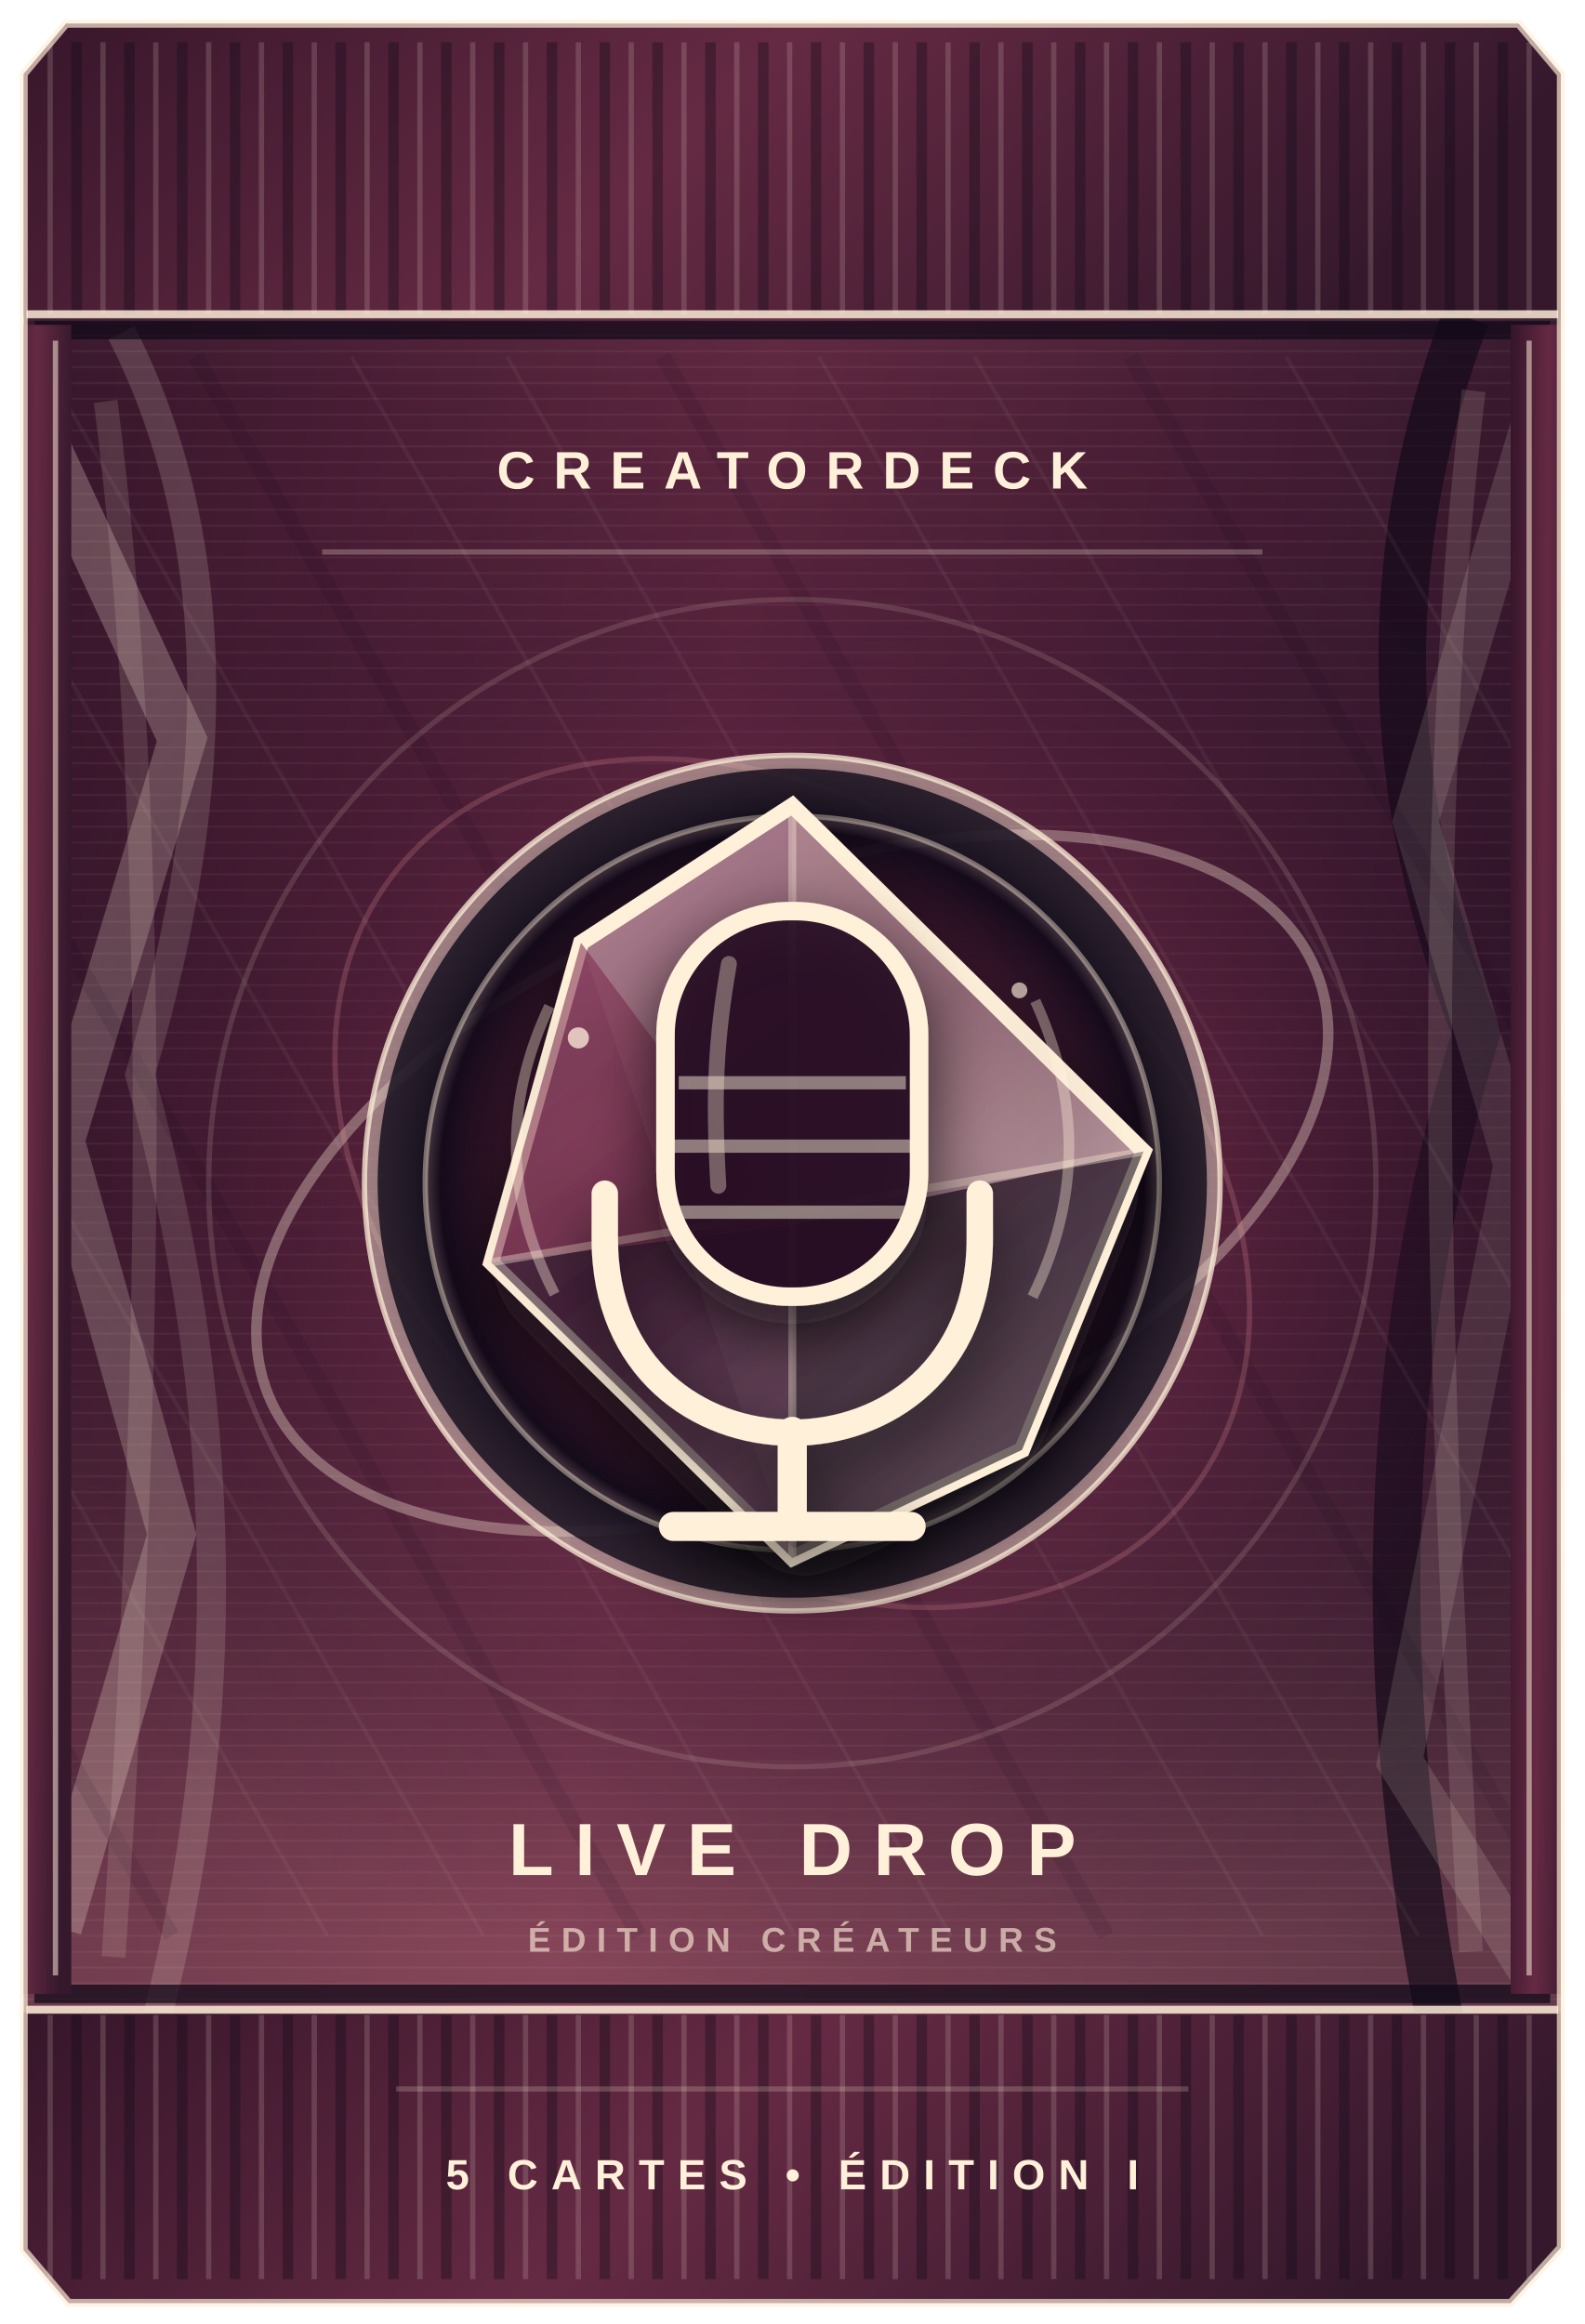
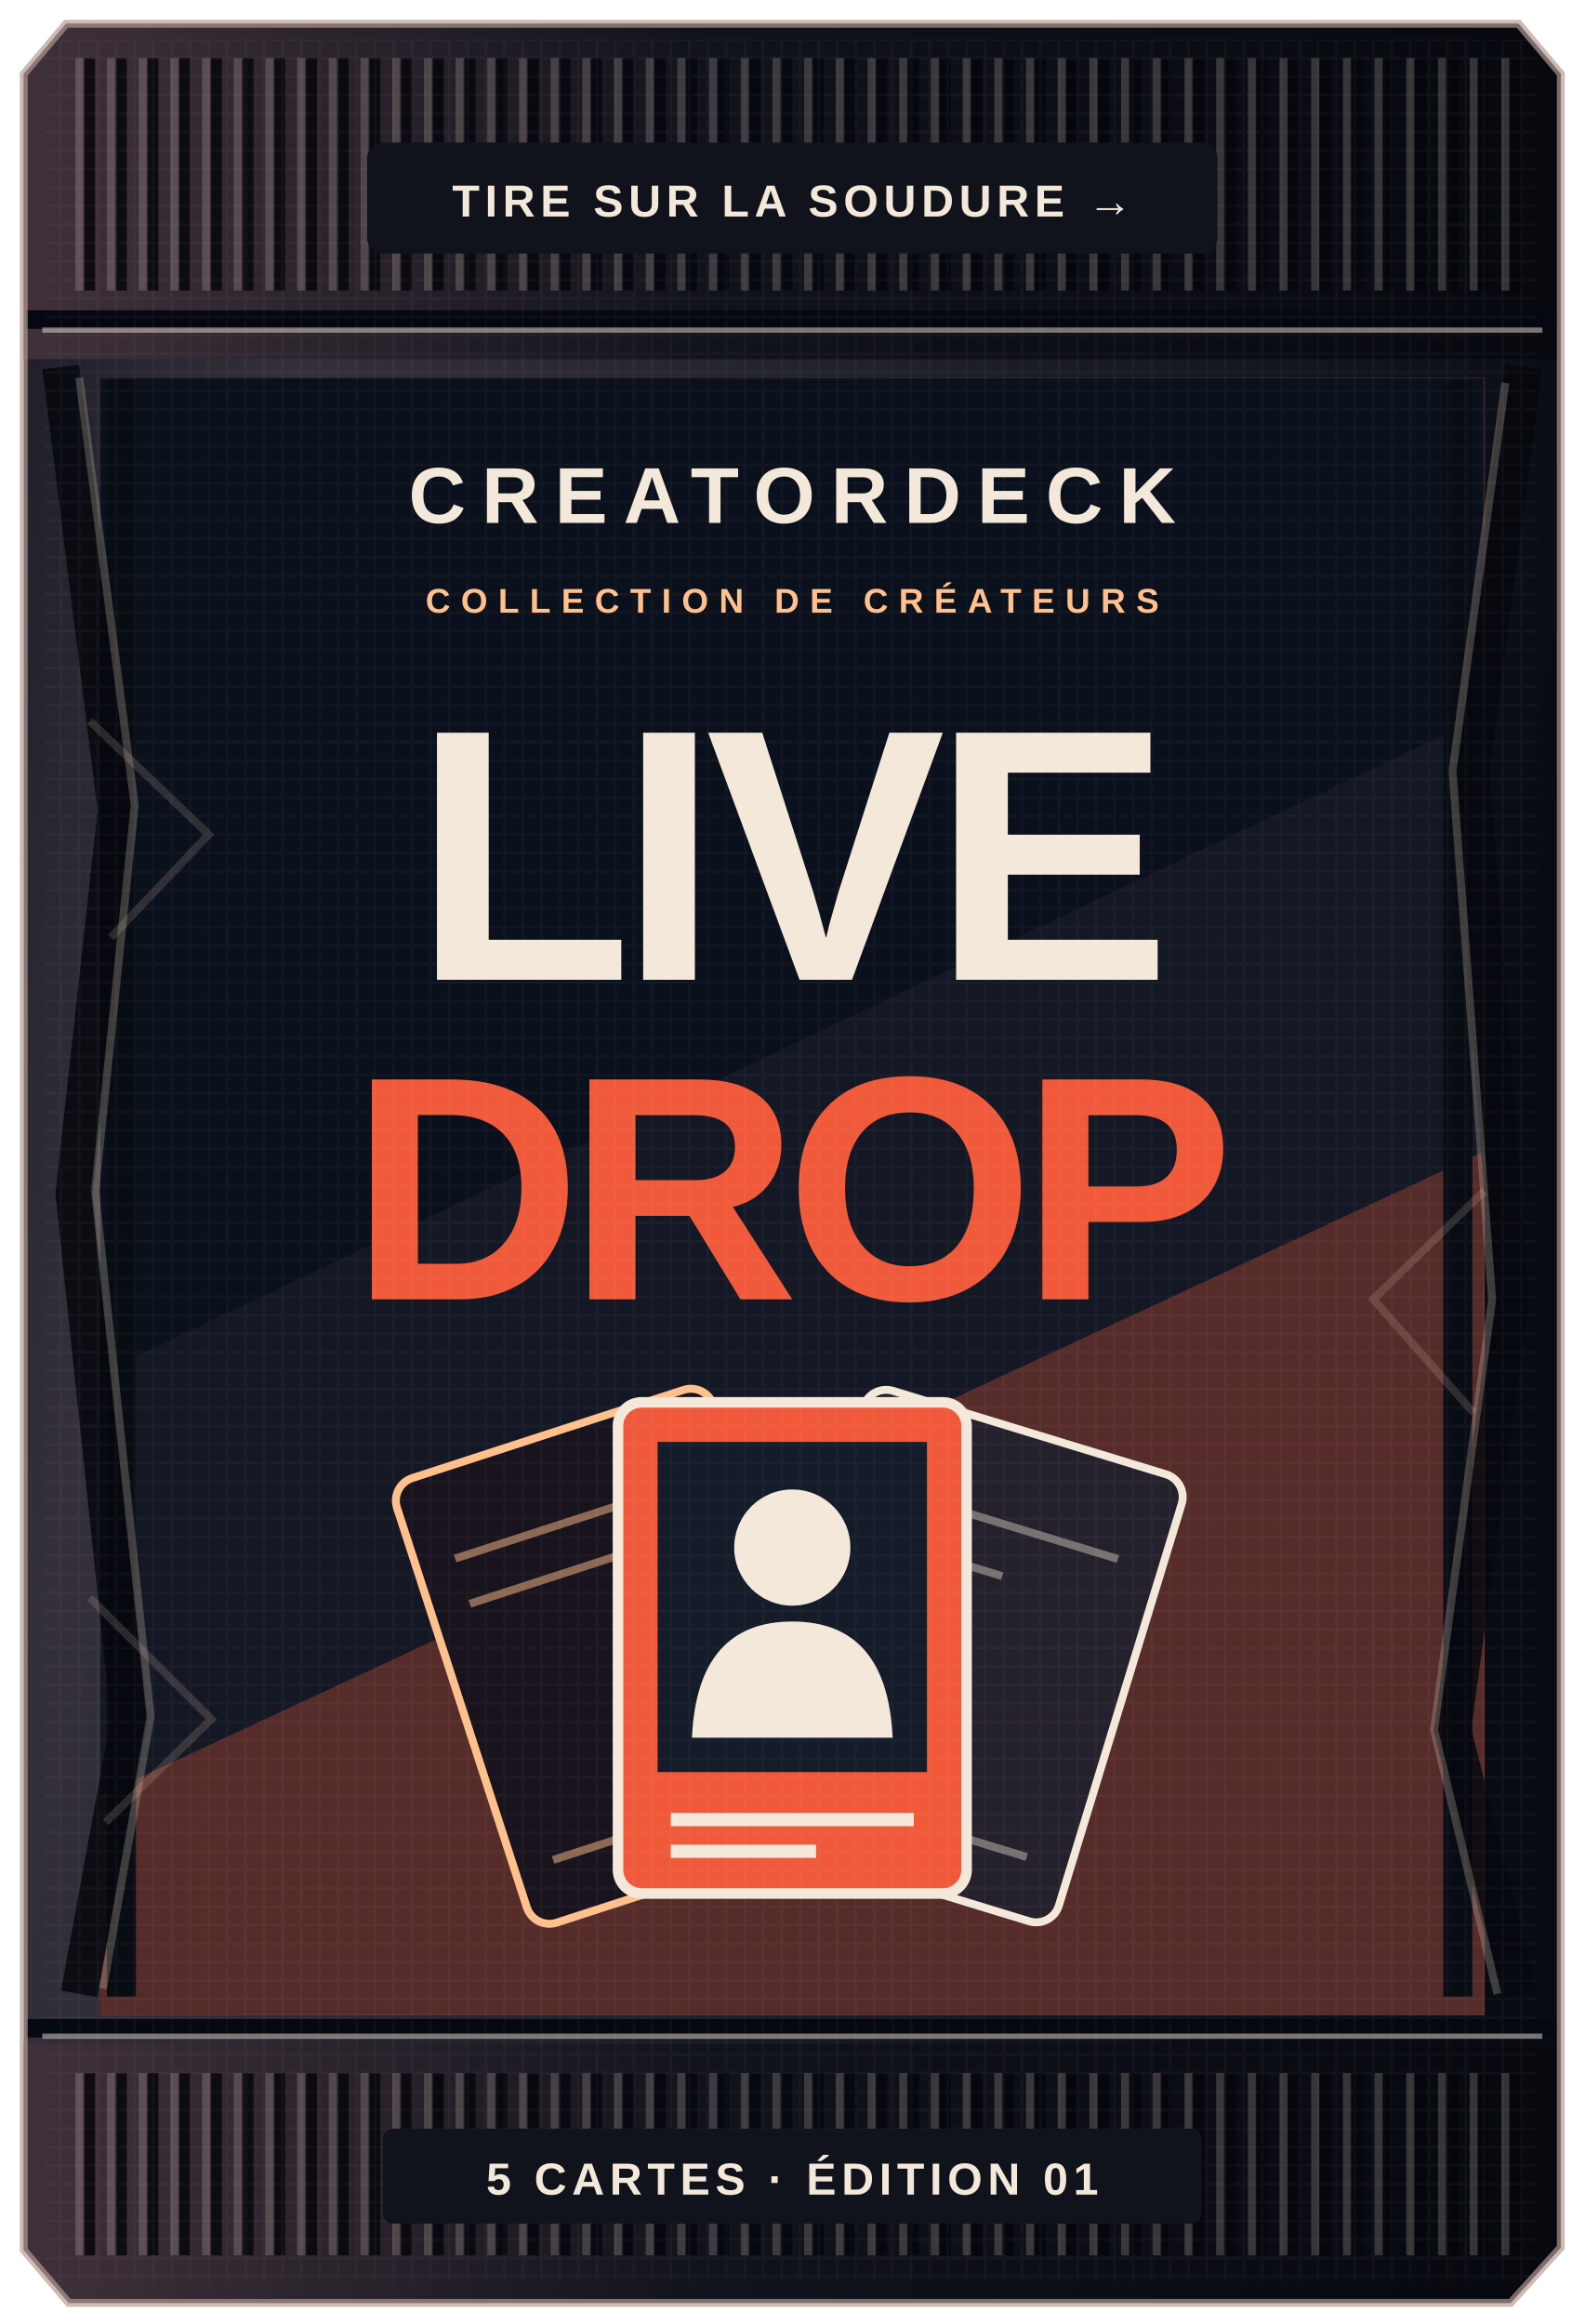
<svg xmlns="http://www.w3.org/2000/svg" width="600" height="880" viewBox="0 0 600 880">
  <defs>
-     <clipPath id="foil">
+     <clipPath id="pouch">
      <path d="M25 9H575L591 28V851L572 872H26L9 852V28Z" />
    </clipPath>
-     <linearGradient id="laminate" x2="1" y2=".2">
-       <stop offset="0.0" stop-color="#341529" />
-       <stop offset="0.5" stop-color="#652a43" />
-       <stop offset="1.0" stop-color="#35182c" />
+     <linearGradient id="paper" x1="0" y1="0" x2="1" y2=".3">
+       <stop stop-color="#181922" />
+       <stop offset=".22" stop-color="#34303a" />
+       <stop offset=".72" stop-color="#161921" />
+       <stop offset="1" stop-color="#070b13" />
    </linearGradient>
-     <linearGradient id="vertical" x2="0" y2="1">
-       <stop stop-color="#fff0da" stop-opacity=".08" />
-       <stop offset=".17" stop-color="#250b25" stop-opacity=".12" />
-       <stop offset=".51" stop-color="#100918" stop-opacity=".1" />
-       <stop offset=".83" stop-color="#ef9a9f" stop-opacity=".24" />
-       <stop offset="1" stop-color="#100918" stop-opacity=".7" />
+     <linearGradient id="edge">
+       <stop stop-color="#42323b" />
+       <stop offset=".45" stop-color="#10131c" />
+       <stop offset="1" stop-color="#06080e" />
    </linearGradient>
-     <radialGradient id="core">
-       <stop stop-color="#ef9a9f" stop-opacity=".16" />
-       <stop offset=".32" stop-color="#7b294b" stop-opacity=".42" />
-       <stop offset=".76" stop-color="#250b25" stop-opacity=".12" />
-       <stop offset="1" stop-color="#100918" stop-opacity="0" />
-     </radialGradient>
-     <radialGradient id="bezel">
-       <stop stop-color="#fff0da" stop-opacity=".35" />
-       <stop offset=".35" stop-color="#7b294b" stop-opacity=".7" />
-       <stop offset=".82" stop-color="#100918" stop-opacity=".94" />
-       <stop offset="1" stop-color="#fff0da" stop-opacity=".45" />
-     </radialGradient>
-     <linearGradient id="metal" x2=".7" y2="1">
-       <stop offset="0.0" stop-color="#b58296" />
-       <stop offset="0.5" stop-color="#704158" />
-       <stop offset="1.0" stop-color="#c4a2ad" />
-     </linearGradient>
-     <linearGradient id="weld" x2="1" y2=".2">
-       <stop offset="0.0" stop-color="#341529" />
-       <stop offset="0.5" stop-color="#652a43" />
-       <stop offset="1.0" stop-color="#35182c" />
-     </linearGradient>
-     <linearGradient id="side" x2="1" y2=".2">
-       <stop offset="0.0" stop-color="#341529" />
-       <stop offset="0.5" stop-color="#652a43" />
-       <stop offset="1.0" stop-color="#35182c" />
-     </linearGradient>
-     <pattern id="brushed" width="4" height="12" patternUnits="userSpaceOnUse">
-       <path d="M0 1H4 M0 7H4" stroke="#fff0da" stroke-opacity=".055" stroke-width=".7" />
+     <pattern id="grain" width="7" height="7" patternUnits="userSpaceOnUse">
+       <path d="M0 1h7 M2 0v7" stroke="#eadfd3" stroke-opacity=".035" stroke-width="1" />
    </pattern>
-     <filter id="emboss" x="-25%" y="-25%" width="150%" height="150%">
-       <feDropShadow dx="0" dy="9" stdDeviation="12" flood-color="#100918" flood-opacity=".75" />
-     </filter>
  </defs>
-   <g clip-path="url(#foil)">
-     <path d="M0 0H600V880H0Z" fill="url(#laminate)" />
-     <path d="M0 0H600V880H0Z" fill="url(#vertical)" />
-     <rect y="115" width="600" height="650" fill="url(#brushed)" />
-     <path d="M46 126Q103 238 53 407Q104 592 59 766" stroke="#fff0da" stroke-width="11" stroke-opacity=".16" fill="none" />
-     <path d="M555 120Q505 254 559 391Q506 566 546 769" stroke="#100918" stroke-width="18" stroke-opacity=".65" fill="none" />
-     <path d="M18 170L69 280L23 432L65 581L22 730" fill="none" stroke="#fff0da" stroke-opacity=".24" stroke-width="18" />
-     <path d="M582 156L536 311L574 441L530 667L582 750" fill="none" stroke="#fff0da" stroke-opacity=".14" stroke-width="17" />
-     <path d="M-50 148L700 148L595 757L0 757Z" fill="url(#core)" />
-     <path d="M-280 135l345 598" stroke="#100918" stroke-opacity="0.1" stroke-width="6" />
-     <path d="M-221 135l345 598" stroke="#fff0da" stroke-opacity="0.046" stroke-width="1.5" />
-     <path d="M-162 135l345 598" stroke="#fff0da" stroke-opacity="0.046" stroke-width="1.5" />
-     <path d="M-103 135l345 598" stroke="#100918" stroke-opacity="0.1" stroke-width="6" />
-     <path d="M-44 135l345 598" stroke="#fff0da" stroke-opacity="0.046" stroke-width="1.5" />
-     <path d="M15 135l345 598" stroke="#fff0da" stroke-opacity="0.046" stroke-width="1.5" />
-     <path d="M74 135l345 598" stroke="#100918" stroke-opacity="0.1" stroke-width="6" />
-     <path d="M133 135l345 598" stroke="#fff0da" stroke-opacity="0.046" stroke-width="1.5" />
-     <path d="M192 135l345 598" stroke="#fff0da" stroke-opacity="0.046" stroke-width="1.5" />
-     <path d="M251 135l345 598" stroke="#100918" stroke-opacity="0.1" stroke-width="6" />
-     <path d="M310 135l345 598" stroke="#fff0da" stroke-opacity="0.046" stroke-width="1.5" />
-     <path d="M369 135l345 598" stroke="#fff0da" stroke-opacity="0.046" stroke-width="1.5" />
-     <path d="M428 135l345 598" stroke="#100918" stroke-opacity="0.1" stroke-width="6" />
-     <path d="M487 135l345 598" stroke="#fff0da" stroke-opacity="0.046" stroke-width="1.5" />
-     <rect x="0" y="0" width="600" height="120" fill="url(#weld)" />
-     <rect x="0" y="762" width="600" height="118" fill="url(#weld)" />
-     <path d="M19 16v103 M19 763v100" stroke="#fff0da" stroke-opacity="0.16" stroke-width="2" />
-     <path d="M29 16v103 M29 763v100" stroke="#100918" stroke-opacity="0.35" stroke-width="4" />
-     <path d="M39 16v103 M39 763v100" stroke="#fff0da" stroke-opacity="0.16" stroke-width="2" />
-     <path d="M49 16v103 M49 763v100" stroke="#100918" stroke-opacity="0.35" stroke-width="4" />
-     <path d="M59 16v103 M59 763v100" stroke="#fff0da" stroke-opacity="0.16" stroke-width="2" />
-     <path d="M69 16v103 M69 763v100" stroke="#100918" stroke-opacity="0.35" stroke-width="4" />
-     <path d="M79 16v103 M79 763v100" stroke="#fff0da" stroke-opacity="0.16" stroke-width="2" />
-     <path d="M89 16v103 M89 763v100" stroke="#100918" stroke-opacity="0.35" stroke-width="4" />
-     <path d="M99 16v103 M99 763v100" stroke="#fff0da" stroke-opacity="0.16" stroke-width="2" />
-     <path d="M109 16v103 M109 763v100" stroke="#100918" stroke-opacity="0.35" stroke-width="4" />
-     <path d="M119 16v103 M119 763v100" stroke="#fff0da" stroke-opacity="0.16" stroke-width="2" />
-     <path d="M129 16v103 M129 763v100" stroke="#100918" stroke-opacity="0.35" stroke-width="4" />
-     <path d="M139 16v103 M139 763v100" stroke="#fff0da" stroke-opacity="0.16" stroke-width="2" />
-     <path d="M149 16v103 M149 763v100" stroke="#100918" stroke-opacity="0.35" stroke-width="4" />
-     <path d="M159 16v103 M159 763v100" stroke="#fff0da" stroke-opacity="0.16" stroke-width="2" />
-     <path d="M169 16v103 M169 763v100" stroke="#100918" stroke-opacity="0.35" stroke-width="4" />
-     <path d="M179 16v103 M179 763v100" stroke="#fff0da" stroke-opacity="0.16" stroke-width="2" />
-     <path d="M189 16v103 M189 763v100" stroke="#100918" stroke-opacity="0.35" stroke-width="4" />
-     <path d="M199 16v103 M199 763v100" stroke="#fff0da" stroke-opacity="0.16" stroke-width="2" />
-     <path d="M209 16v103 M209 763v100" stroke="#100918" stroke-opacity="0.35" stroke-width="4" />
-     <path d="M219 16v103 M219 763v100" stroke="#fff0da" stroke-opacity="0.16" stroke-width="2" />
-     <path d="M229 16v103 M229 763v100" stroke="#100918" stroke-opacity="0.35" stroke-width="4" />
-     <path d="M239 16v103 M239 763v100" stroke="#fff0da" stroke-opacity="0.16" stroke-width="2" />
-     <path d="M249 16v103 M249 763v100" stroke="#100918" stroke-opacity="0.35" stroke-width="4" />
-     <path d="M259 16v103 M259 763v100" stroke="#fff0da" stroke-opacity="0.16" stroke-width="2" />
-     <path d="M269 16v103 M269 763v100" stroke="#100918" stroke-opacity="0.35" stroke-width="4" />
-     <path d="M279 16v103 M279 763v100" stroke="#fff0da" stroke-opacity="0.16" stroke-width="2" />
-     <path d="M289 16v103 M289 763v100" stroke="#100918" stroke-opacity="0.35" stroke-width="4" />
-     <path d="M299 16v103 M299 763v100" stroke="#fff0da" stroke-opacity="0.16" stroke-width="2" />
-     <path d="M309 16v103 M309 763v100" stroke="#100918" stroke-opacity="0.35" stroke-width="4" />
-     <path d="M319 16v103 M319 763v100" stroke="#fff0da" stroke-opacity="0.16" stroke-width="2" />
-     <path d="M329 16v103 M329 763v100" stroke="#100918" stroke-opacity="0.35" stroke-width="4" />
-     <path d="M339 16v103 M339 763v100" stroke="#fff0da" stroke-opacity="0.16" stroke-width="2" />
-     <path d="M349 16v103 M349 763v100" stroke="#100918" stroke-opacity="0.35" stroke-width="4" />
-     <path d="M359 16v103 M359 763v100" stroke="#fff0da" stroke-opacity="0.16" stroke-width="2" />
-     <path d="M369 16v103 M369 763v100" stroke="#100918" stroke-opacity="0.35" stroke-width="4" />
-     <path d="M379 16v103 M379 763v100" stroke="#fff0da" stroke-opacity="0.16" stroke-width="2" />
-     <path d="M389 16v103 M389 763v100" stroke="#100918" stroke-opacity="0.35" stroke-width="4" />
-     <path d="M399 16v103 M399 763v100" stroke="#fff0da" stroke-opacity="0.16" stroke-width="2" />
-     <path d="M409 16v103 M409 763v100" stroke="#100918" stroke-opacity="0.35" stroke-width="4" />
-     <path d="M419 16v103 M419 763v100" stroke="#fff0da" stroke-opacity="0.16" stroke-width="2" />
-     <path d="M429 16v103 M429 763v100" stroke="#100918" stroke-opacity="0.35" stroke-width="4" />
-     <path d="M439 16v103 M439 763v100" stroke="#fff0da" stroke-opacity="0.16" stroke-width="2" />
-     <path d="M449 16v103 M449 763v100" stroke="#100918" stroke-opacity="0.35" stroke-width="4" />
-     <path d="M459 16v103 M459 763v100" stroke="#fff0da" stroke-opacity="0.16" stroke-width="2" />
-     <path d="M469 16v103 M469 763v100" stroke="#100918" stroke-opacity="0.35" stroke-width="4" />
-     <path d="M479 16v103 M479 763v100" stroke="#fff0da" stroke-opacity="0.16" stroke-width="2" />
-     <path d="M489 16v103 M489 763v100" stroke="#100918" stroke-opacity="0.35" stroke-width="4" />
-     <path d="M499 16v103 M499 763v100" stroke="#fff0da" stroke-opacity="0.16" stroke-width="2" />
-     <path d="M509 16v103 M509 763v100" stroke="#100918" stroke-opacity="0.35" stroke-width="4" />
-     <path d="M519 16v103 M519 763v100" stroke="#fff0da" stroke-opacity="0.16" stroke-width="2" />
-     <path d="M529 16v103 M529 763v100" stroke="#100918" stroke-opacity="0.35" stroke-width="4" />
-     <path d="M539 16v103 M539 763v100" stroke="#fff0da" stroke-opacity="0.16" stroke-width="2" />
-     <path d="M549 16v103 M549 763v100" stroke="#100918" stroke-opacity="0.35" stroke-width="4" />
-     <path d="M559 16v103 M559 763v100" stroke="#fff0da" stroke-opacity="0.16" stroke-width="2" />
-     <path d="M569 16v103 M569 763v100" stroke="#100918" stroke-opacity="0.35" stroke-width="4" />
-     <path d="M579 16v103 M579 763v100" stroke="#fff0da" stroke-opacity="0.16" stroke-width="2" />
-     <path d="M10 119H590 M10 761H590" stroke="#fff0da" stroke-opacity=".83" stroke-width="3" />
-     <path d="M13 125H587 M13 755H587" stroke="#100918" stroke-opacity=".72" stroke-width="7" />
-     <rect x="0" y="123" width="27" height="632" fill="url(#side)" />
-     <rect x="572" y="123" width="28" height="632" fill="url(#side)" />
-     <path d="M21 129V748 M579 129V748" stroke="#fff0da" stroke-opacity=".52" stroke-width="2" />
-     <path d="M40 152Q68 369 43 741 M558 148Q533 354 557 739" stroke="#fff0da" stroke-opacity=".13" stroke-width="9" fill="none" />
-     <g transform="translate(300 448)">
-       <circle r="221" fill="none" stroke="#fff0da" stroke-opacity=".13" stroke-width="2" />
-       <ellipse rx="214" ry="113" transform="rotate(-22)" fill="none" stroke="#fff0da" stroke-opacity=".34" stroke-width="4" />
-       <ellipse rx="191" ry="139" transform="rotate(38)" fill="none" stroke="#ef9a9f" stroke-opacity=".21" stroke-width="2" />
-       <circle r="162" fill="url(#bezel)" stroke="#fff0da" stroke-opacity=".74" stroke-width="2" />
-       <circle r="148" fill="none" stroke="#100918" stroke-opacity=".8" stroke-width="18" />
-       <circle r="139" fill="none" stroke="#fff0da" stroke-opacity=".42" stroke-width="2" />
-       <g filter="url(#emboss)">
-         <path d="M0 -143L133 -12L87 101L0 142L-114 30L-80 -91Z" fill="url(#metal)" stroke="#fff0da" stroke-width="6" />
-         <path d="M0 -143V142L-80 -91Z" fill="#fff0da" fill-opacity=".12" />
-         <path d="M0 -143L133 -12L0 16Z" fill="#fff0da" fill-opacity=".22" />
-         <path d="M0 16L133 -12L87 101L0 142Z" fill="#100918" fill-opacity=".58" />
-         <path d="M0 16L-114 30L0 142Z" fill="#250b25" fill-opacity=".55" />
-         <path d="M-80 -91L0 16L-114 30Z" fill="#7b294b" fill-opacity=".56" />
-         <path d="M0 -143V142 M-114 30L133 -12" stroke="#fff0da" stroke-opacity=".38" stroke-width="3" fill="none" />
+   <g clip-path="url(#pouch)">
+     <path d="M0 0h600v880H0Z" fill="url(#paper)" />
+     <path d="M38 143H562V763H38Z" fill="#f05a3b" />
+     <path d="M38 143H562V285L38 556Z" fill="#0a101c" />
+     <path d="M38 520L562 271V763H38Z" fill="#141824" />
+     <path d="M38 680L562 436V763H38Z" fill="#f05a3b" opacity=".3" />
+     <path d="M46 144V756 M552 144V756" stroke="#080c13" stroke-width="11" />
+     <text x="300" y="198" fill="#f3e8d9" font-family="Arial, sans-serif" font-size="30" font-weight="900" letter-spacing="6" text-anchor="middle">CREATORDECK</text>
+     <text x="300" y="232" fill="#ffc08c" font-family="Arial, sans-serif" font-size="13" font-weight="700" letter-spacing="4" text-anchor="middle">COLLECTION DE CRÉATEURS</text>
+     <text x="300" y="371" fill="#f3e8d9" font-family="Arial Black, Arial, sans-serif" font-size="136" font-weight="900" letter-spacing="-5" text-anchor="middle">LIVE</text>
+     <text x="300" y="492" fill="#f05a3b" font-family="Arial Black, Arial, sans-serif" font-size="121" font-weight="900" letter-spacing="-5" text-anchor="middle">DROP</text>
+     <g transform="translate(300 640)">
+       <g transform="translate(-61 0) rotate(-18)">
+         <rect x="-63" y="-102" width="126" height="177" rx="9" fill="#18131d" stroke="#ffc08c" stroke-width="3" />
+         <path d="M-48 -68h96 M-48 -50h64 M-48 52h96" stroke="#ffc08c" stroke-opacity=".5" stroke-width="3" />
      </g>
-       <g filter="url(#emboss)">
-         <rect x="-48" y="-103" width="96" height="146" rx="47" fill="#2b1227" fill-opacity=".88" stroke="#fff0da" stroke-width="7" />
-         <path d="M-43 -38H43 M-46 -14H46 M-44 11H44" stroke="#fff0da" stroke-opacity=".46" stroke-width="5" />
-         <path d="M-71 4V21C-71 119 71 119 71 21V4" fill="none" stroke="#fff0da" stroke-width="10" stroke-linecap="round" />
-         <path d="M0 94V129 M-45 130H45" fill="none" stroke="#fff0da" stroke-width="11" stroke-linecap="round" />
-         <path d="M-24 -83C-29 -54 -30 -34 -28 1" fill="none" stroke="#fff0da" stroke-opacity=".34" stroke-width="6" stroke-linecap="round" />
-         <circle cx="-81" cy="-55" r="4" fill="#fff0da" fill-opacity=".75" />
-         <circle cx="86" cy="-73" r="3" fill="#fff0da" fill-opacity=".64" />
-         <path d="M-92 -67Q-118 -12 -90 42 M92 -69Q118 -12 91 43" stroke="#fff0da" stroke-opacity=".34" stroke-width="4" fill="none" />
+       <g transform="translate(60 0) rotate(17)">
+         <rect x="-63" y="-102" width="126" height="177" rx="9" fill="#24212d" stroke="#f3e8d9" stroke-width="3" />
+         <path d="M-46 -66h92 M-46 -47h52 M-46 52h92" stroke="#f3e8d9" stroke-opacity=".4" stroke-width="3" />
      </g>
+       <rect x="-66" y="-109" width="132" height="186" rx="9" fill="#f05a3b" stroke="#f3e8d9" stroke-width="4" />
+       <path d="M-51 -94h102v125H-51Z" fill="#141b29" />
+       <circle cx="0" cy="-54" r="22" fill="#f3e8d9" />
+       <path d="M-38 18q2-44 38-44t38 44" fill="#f3e8d9" />
+       <path d="M-46 49h92 M-46 61h55" stroke="#f3e8d9" stroke-width="5" />
    </g>
-     <text x="300" y="185" fill="#fff0da" font-family="Arial,Helvetica,sans-serif" font-weight="800" font-size="20" letter-spacing="7" text-anchor="middle">CREATORDECK</text>
-     <path d="M122 209H478" stroke="#fff0da" stroke-opacity=".26" stroke-width="2" />
-     <text x="300" y="710" fill="#fff0da" font-family="Arial,Helvetica,sans-serif" font-weight="800" font-size="28" letter-spacing="8" text-anchor="middle">LIVE DROP</text>
-     <text x="300" y="739" fill="#fff0da" fill-opacity=".62" font-family="Arial,Helvetica,sans-serif" font-weight="700" font-size="13" letter-spacing="4" text-anchor="middle">ÉDITION CRÉATEURS</text>
-     <path d="M150 791H450" stroke="#fff0da" stroke-opacity=".2" stroke-width="2" />
-     <text x="300" y="829" fill="#fff0da" font-family="Arial,Helvetica,sans-serif" font-weight="800" font-size="16" letter-spacing="5" text-anchor="middle">5 CARTES • ÉDITION I</text>
+     <path d="M0 0H600V136H0Z M0 774H600V880H0Z" fill="url(#edge)" />
+     <path d="M30 22v88 M30 785v69" stroke="#e2cabb" stroke-opacity=".22" stroke-width="3" />
+     <path d="M34 22v88 M34 785v69" stroke="#05070c" stroke-opacity=".85" stroke-width="4" />
+     <path d="M42 22v88 M42 785v69" stroke="#e2cabb" stroke-opacity=".22" stroke-width="3" />
+     <path d="M46 22v88 M46 785v69" stroke="#05070c" stroke-opacity=".85" stroke-width="4" />
+     <path d="M54 22v88 M54 785v69" stroke="#e2cabb" stroke-opacity=".22" stroke-width="3" />
+     <path d="M58 22v88 M58 785v69" stroke="#05070c" stroke-opacity=".85" stroke-width="4" />
+     <path d="M66 22v88 M66 785v69" stroke="#e2cabb" stroke-opacity=".22" stroke-width="3" />
+     <path d="M70 22v88 M70 785v69" stroke="#05070c" stroke-opacity=".85" stroke-width="4" />
+     <path d="M78 22v88 M78 785v69" stroke="#e2cabb" stroke-opacity=".22" stroke-width="3" />
+     <path d="M82 22v88 M82 785v69" stroke="#05070c" stroke-opacity=".85" stroke-width="4" />
+     <path d="M90 22v88 M90 785v69" stroke="#e2cabb" stroke-opacity=".22" stroke-width="3" />
+     <path d="M94 22v88 M94 785v69" stroke="#05070c" stroke-opacity=".85" stroke-width="4" />
+     <path d="M102 22v88 M102 785v69" stroke="#e2cabb" stroke-opacity=".22" stroke-width="3" />
+     <path d="M106 22v88 M106 785v69" stroke="#05070c" stroke-opacity=".85" stroke-width="4" />
+     <path d="M114 22v88 M114 785v69" stroke="#e2cabb" stroke-opacity=".22" stroke-width="3" />
+     <path d="M118 22v88 M118 785v69" stroke="#05070c" stroke-opacity=".85" stroke-width="4" />
+     <path d="M126 22v88 M126 785v69" stroke="#e2cabb" stroke-opacity=".22" stroke-width="3" />
+     <path d="M130 22v88 M130 785v69" stroke="#05070c" stroke-opacity=".85" stroke-width="4" />
+     <path d="M138 22v88 M138 785v69" stroke="#e2cabb" stroke-opacity=".22" stroke-width="3" />
+     <path d="M142 22v88 M142 785v69" stroke="#05070c" stroke-opacity=".85" stroke-width="4" />
+     <path d="M150 22v88 M150 785v69" stroke="#e2cabb" stroke-opacity=".22" stroke-width="3" />
+     <path d="M154 22v88 M154 785v69" stroke="#05070c" stroke-opacity=".85" stroke-width="4" />
+     <path d="M162 22v88 M162 785v69" stroke="#e2cabb" stroke-opacity=".22" stroke-width="3" />
+     <path d="M166 22v88 M166 785v69" stroke="#05070c" stroke-opacity=".85" stroke-width="4" />
+     <path d="M174 22v88 M174 785v69" stroke="#e2cabb" stroke-opacity=".22" stroke-width="3" />
+     <path d="M178 22v88 M178 785v69" stroke="#05070c" stroke-opacity=".85" stroke-width="4" />
+     <path d="M186 22v88 M186 785v69" stroke="#e2cabb" stroke-opacity=".22" stroke-width="3" />
+     <path d="M190 22v88 M190 785v69" stroke="#05070c" stroke-opacity=".85" stroke-width="4" />
+     <path d="M198 22v88 M198 785v69" stroke="#e2cabb" stroke-opacity=".22" stroke-width="3" />
+     <path d="M202 22v88 M202 785v69" stroke="#05070c" stroke-opacity=".85" stroke-width="4" />
+     <path d="M210 22v88 M210 785v69" stroke="#e2cabb" stroke-opacity=".22" stroke-width="3" />
+     <path d="M214 22v88 M214 785v69" stroke="#05070c" stroke-opacity=".85" stroke-width="4" />
+     <path d="M222 22v88 M222 785v69" stroke="#e2cabb" stroke-opacity=".22" stroke-width="3" />
+     <path d="M226 22v88 M226 785v69" stroke="#05070c" stroke-opacity=".85" stroke-width="4" />
+     <path d="M234 22v88 M234 785v69" stroke="#e2cabb" stroke-opacity=".22" stroke-width="3" />
+     <path d="M238 22v88 M238 785v69" stroke="#05070c" stroke-opacity=".85" stroke-width="4" />
+     <path d="M246 22v88 M246 785v69" stroke="#e2cabb" stroke-opacity=".22" stroke-width="3" />
+     <path d="M250 22v88 M250 785v69" stroke="#05070c" stroke-opacity=".85" stroke-width="4" />
+     <path d="M258 22v88 M258 785v69" stroke="#e2cabb" stroke-opacity=".22" stroke-width="3" />
+     <path d="M262 22v88 M262 785v69" stroke="#05070c" stroke-opacity=".85" stroke-width="4" />
+     <path d="M270 22v88 M270 785v69" stroke="#e2cabb" stroke-opacity=".22" stroke-width="3" />
+     <path d="M274 22v88 M274 785v69" stroke="#05070c" stroke-opacity=".85" stroke-width="4" />
+     <path d="M282 22v88 M282 785v69" stroke="#e2cabb" stroke-opacity=".22" stroke-width="3" />
+     <path d="M286 22v88 M286 785v69" stroke="#05070c" stroke-opacity=".85" stroke-width="4" />
+     <path d="M294 22v88 M294 785v69" stroke="#e2cabb" stroke-opacity=".22" stroke-width="3" />
+     <path d="M298 22v88 M298 785v69" stroke="#05070c" stroke-opacity=".85" stroke-width="4" />
+     <path d="M306 22v88 M306 785v69" stroke="#e2cabb" stroke-opacity=".22" stroke-width="3" />
+     <path d="M310 22v88 M310 785v69" stroke="#05070c" stroke-opacity=".85" stroke-width="4" />
+     <path d="M318 22v88 M318 785v69" stroke="#e2cabb" stroke-opacity=".22" stroke-width="3" />
+     <path d="M322 22v88 M322 785v69" stroke="#05070c" stroke-opacity=".85" stroke-width="4" />
+     <path d="M330 22v88 M330 785v69" stroke="#e2cabb" stroke-opacity=".22" stroke-width="3" />
+     <path d="M334 22v88 M334 785v69" stroke="#05070c" stroke-opacity=".85" stroke-width="4" />
+     <path d="M342 22v88 M342 785v69" stroke="#e2cabb" stroke-opacity=".22" stroke-width="3" />
+     <path d="M346 22v88 M346 785v69" stroke="#05070c" stroke-opacity=".85" stroke-width="4" />
+     <path d="M354 22v88 M354 785v69" stroke="#e2cabb" stroke-opacity=".22" stroke-width="3" />
+     <path d="M358 22v88 M358 785v69" stroke="#05070c" stroke-opacity=".85" stroke-width="4" />
+     <path d="M366 22v88 M366 785v69" stroke="#e2cabb" stroke-opacity=".22" stroke-width="3" />
+     <path d="M370 22v88 M370 785v69" stroke="#05070c" stroke-opacity=".85" stroke-width="4" />
+     <path d="M378 22v88 M378 785v69" stroke="#e2cabb" stroke-opacity=".22" stroke-width="3" />
+     <path d="M382 22v88 M382 785v69" stroke="#05070c" stroke-opacity=".85" stroke-width="4" />
+     <path d="M390 22v88 M390 785v69" stroke="#e2cabb" stroke-opacity=".22" stroke-width="3" />
+     <path d="M394 22v88 M394 785v69" stroke="#05070c" stroke-opacity=".85" stroke-width="4" />
+     <path d="M402 22v88 M402 785v69" stroke="#e2cabb" stroke-opacity=".22" stroke-width="3" />
+     <path d="M406 22v88 M406 785v69" stroke="#05070c" stroke-opacity=".85" stroke-width="4" />
+     <path d="M414 22v88 M414 785v69" stroke="#e2cabb" stroke-opacity=".22" stroke-width="3" />
+     <path d="M418 22v88 M418 785v69" stroke="#05070c" stroke-opacity=".85" stroke-width="4" />
+     <path d="M426 22v88 M426 785v69" stroke="#e2cabb" stroke-opacity=".22" stroke-width="3" />
+     <path d="M430 22v88 M430 785v69" stroke="#05070c" stroke-opacity=".85" stroke-width="4" />
+     <path d="M438 22v88 M438 785v69" stroke="#e2cabb" stroke-opacity=".22" stroke-width="3" />
+     <path d="M442 22v88 M442 785v69" stroke="#05070c" stroke-opacity=".85" stroke-width="4" />
+     <path d="M450 22v88 M450 785v69" stroke="#e2cabb" stroke-opacity=".22" stroke-width="3" />
+     <path d="M454 22v88 M454 785v69" stroke="#05070c" stroke-opacity=".85" stroke-width="4" />
+     <path d="M462 22v88 M462 785v69" stroke="#e2cabb" stroke-opacity=".22" stroke-width="3" />
+     <path d="M466 22v88 M466 785v69" stroke="#05070c" stroke-opacity=".85" stroke-width="4" />
+     <path d="M474 22v88 M474 785v69" stroke="#e2cabb" stroke-opacity=".22" stroke-width="3" />
+     <path d="M478 22v88 M478 785v69" stroke="#05070c" stroke-opacity=".85" stroke-width="4" />
+     <path d="M486 22v88 M486 785v69" stroke="#e2cabb" stroke-opacity=".22" stroke-width="3" />
+     <path d="M490 22v88 M490 785v69" stroke="#05070c" stroke-opacity=".85" stroke-width="4" />
+     <path d="M498 22v88 M498 785v69" stroke="#e2cabb" stroke-opacity=".22" stroke-width="3" />
+     <path d="M502 22v88 M502 785v69" stroke="#05070c" stroke-opacity=".85" stroke-width="4" />
+     <path d="M510 22v88 M510 785v69" stroke="#e2cabb" stroke-opacity=".22" stroke-width="3" />
+     <path d="M514 22v88 M514 785v69" stroke="#05070c" stroke-opacity=".85" stroke-width="4" />
+     <path d="M522 22v88 M522 785v69" stroke="#e2cabb" stroke-opacity=".22" stroke-width="3" />
+     <path d="M526 22v88 M526 785v69" stroke="#05070c" stroke-opacity=".85" stroke-width="4" />
+     <path d="M534 22v88 M534 785v69" stroke="#e2cabb" stroke-opacity=".22" stroke-width="3" />
+     <path d="M538 22v88 M538 785v69" stroke="#05070c" stroke-opacity=".85" stroke-width="4" />
+     <path d="M546 22v88 M546 785v69" stroke="#e2cabb" stroke-opacity=".22" stroke-width="3" />
+     <path d="M550 22v88 M550 785v69" stroke="#05070c" stroke-opacity=".85" stroke-width="4" />
+     <path d="M558 22v88 M558 785v69" stroke="#e2cabb" stroke-opacity=".22" stroke-width="3" />
+     <path d="M562 22v88 M562 785v69" stroke="#05070c" stroke-opacity=".85" stroke-width="4" />
+     <path d="M570 22v88 M570 785v69" stroke="#e2cabb" stroke-opacity=".22" stroke-width="3" />
+     <path d="M574 22v88 M574 785v69" stroke="#05070c" stroke-opacity=".85" stroke-width="4" />
+     <path d="M10 121H590 M10 768H590" stroke="#050811" stroke-width="7" />
+     <path d="M16 125H584 M16 771H584" stroke="#f3e8d9" stroke-opacity=".48" stroke-width="2" />
+     <path d="M23 139L44 307L28 452L49 651L30 755 M577 139L557 292L572 492L550 655L575 755" stroke="#05080e" stroke-opacity=".85" stroke-width="14" fill="none" />
+     <path d="M30 143L51 305L36 451L57 650L39 753 M570 145L550 292L565 492L543 655L567 755" stroke="#e7d5c1" stroke-opacity=".25" stroke-width="3" fill="none" />
+     <path d="M34 273L79 316L42 355 M562 451L520 492L558 535 M34 605L80 651L40 690" stroke="#edcab5" stroke-opacity=".17" stroke-width="3" fill="none" />
+     <path d="M17 15H582V864H17Z" fill="url(#grain)" />
+     <rect x="139" y="54" width="322" height="42" rx="6" fill="#11131c" />
+     <text x="300" y="82" fill="#f3e8d9" font-family="Arial, sans-serif" font-size="17" font-weight="700" letter-spacing="2" text-anchor="middle">TIRE SUR LA SOUDURE →</text>
+     <rect x="145" y="806" width="310" height="36" rx="4" fill="#10131c" />
+     <text x="300" y="831" fill="#f3e8d9" font-family="Arial, sans-serif" font-size="17" font-weight="700" letter-spacing="2" text-anchor="middle">5 CARTES · ÉDITION 01</text>
  </g>
-   <path d="M25 9H575L591 28V851L572 872H26L9 852V28Z" fill="none" stroke="#fff0da" stroke-opacity=".68" stroke-width="3" />
+   <path d="M25 9H575L591 28V851L572 872H26L9 852V28Z" fill="none" stroke="#b59a93" stroke-opacity=".68" stroke-width="3" />
</svg>
